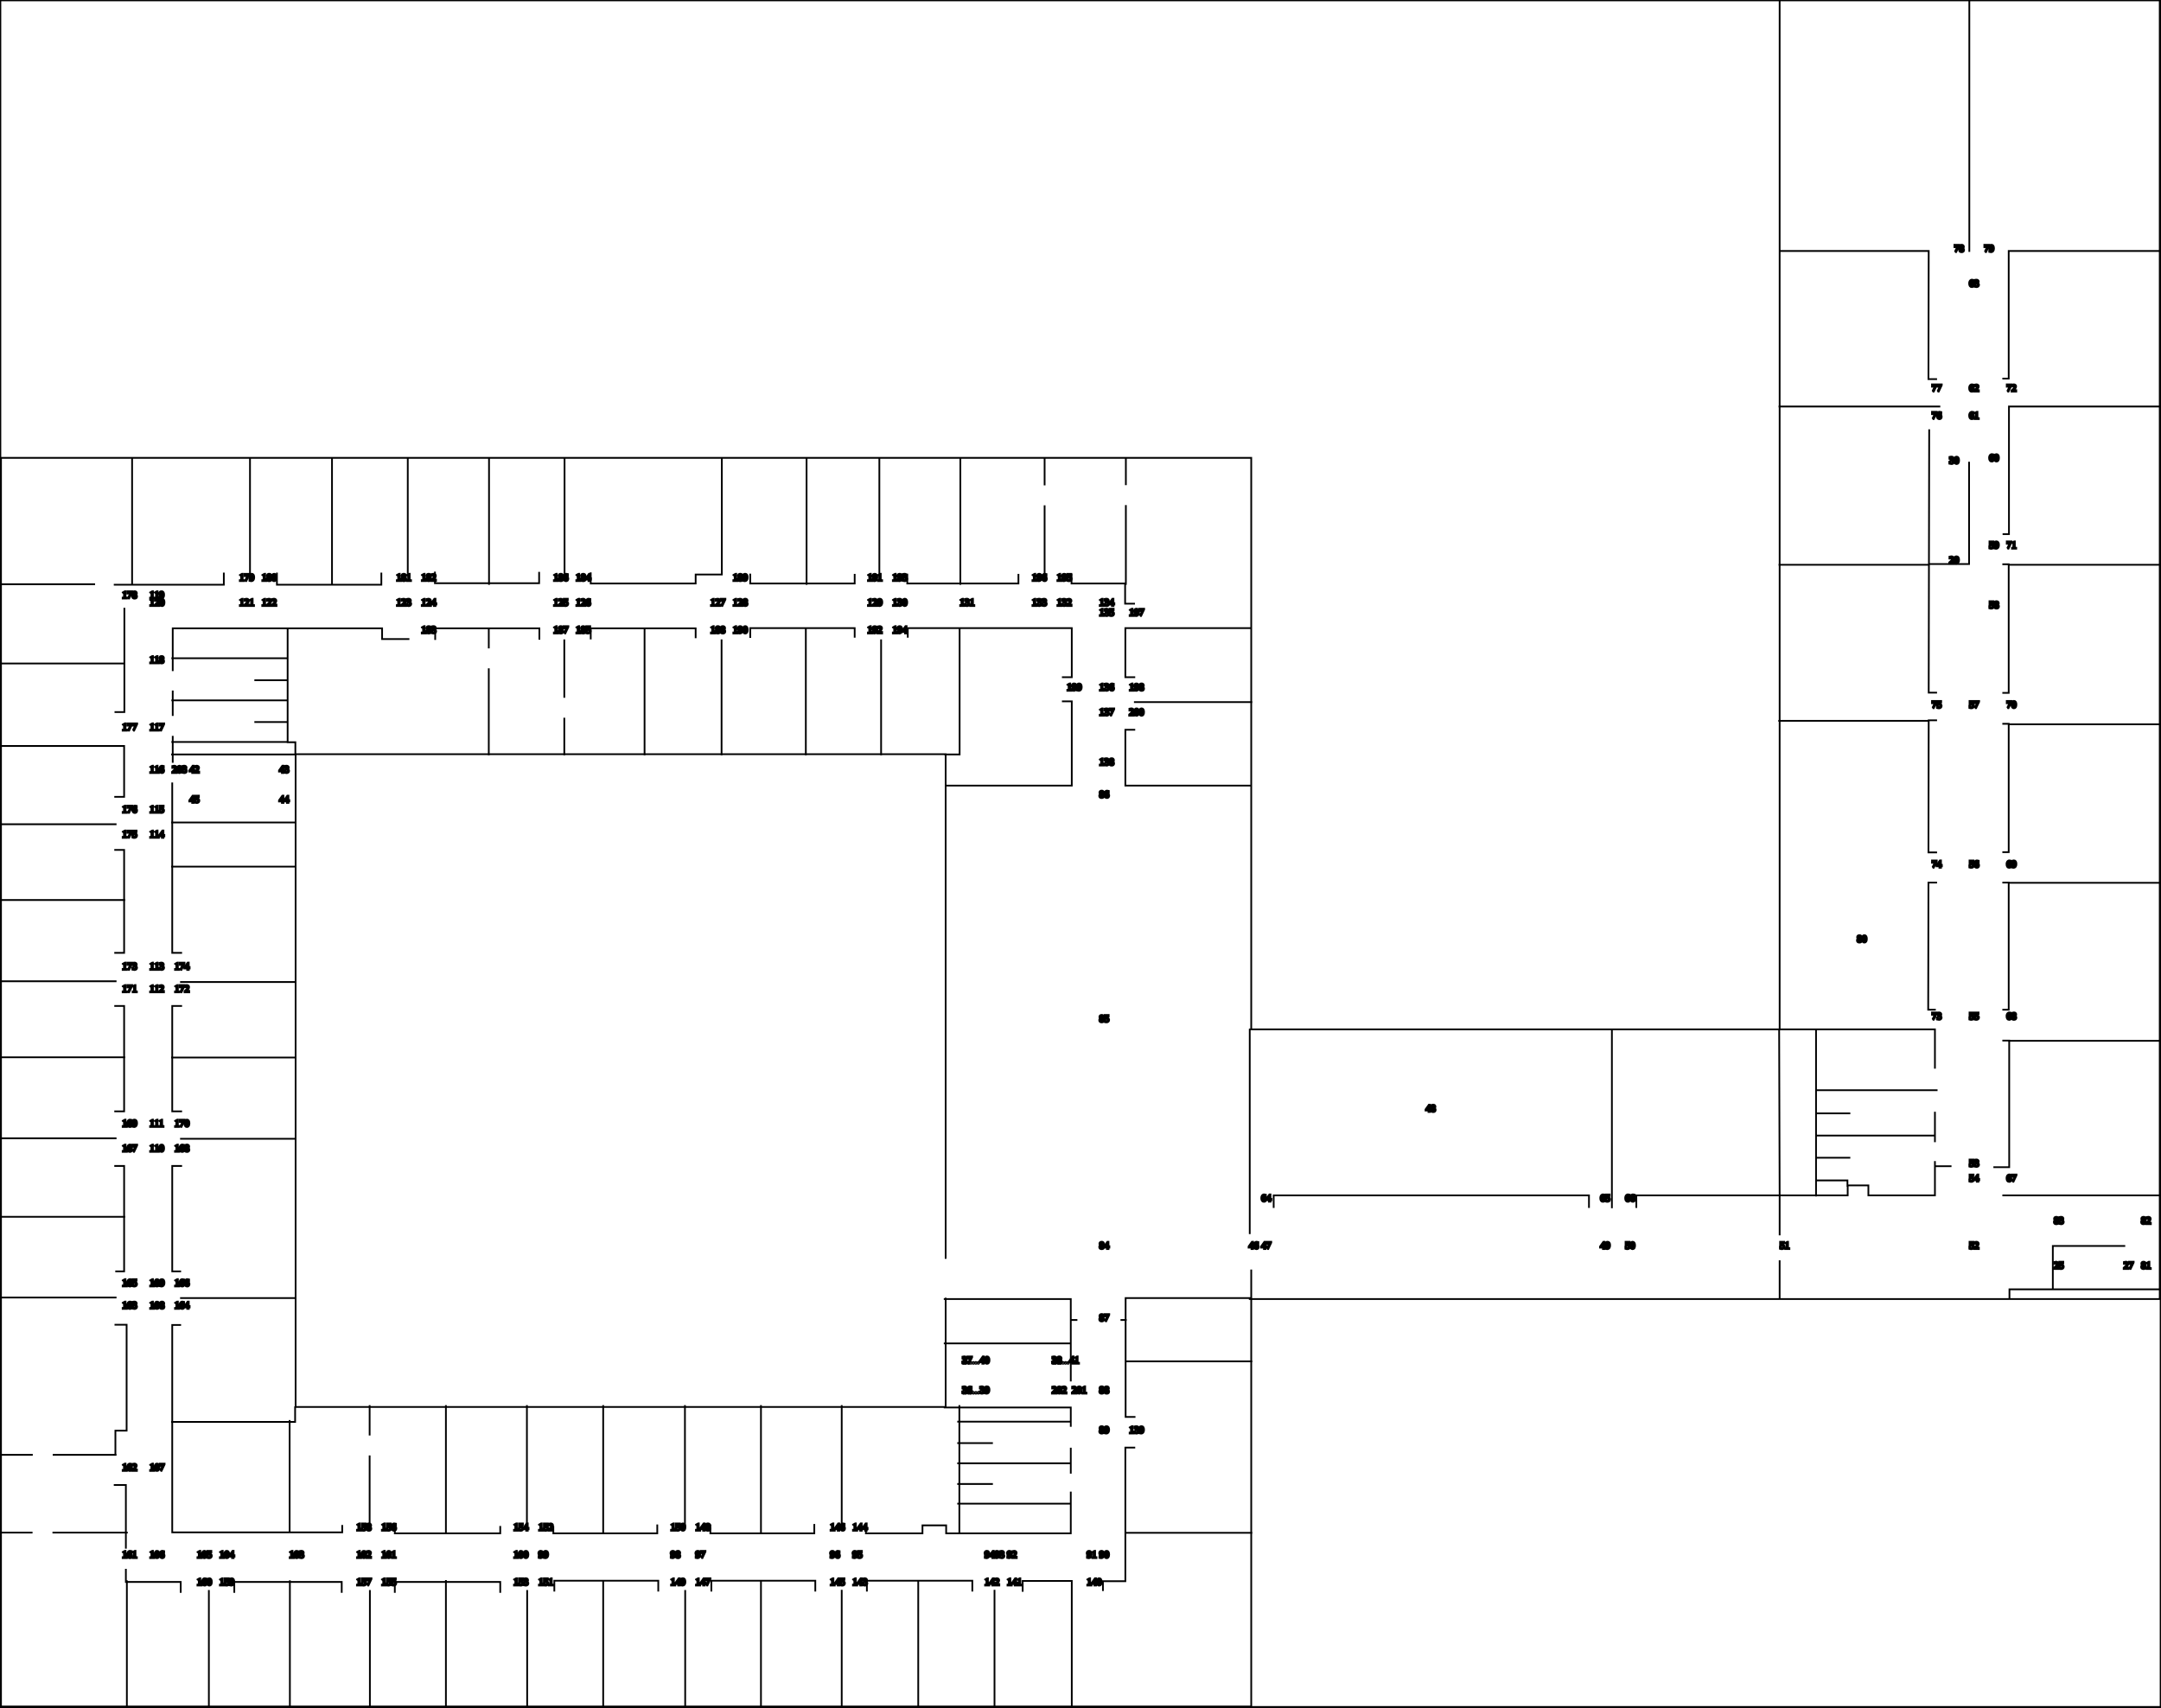
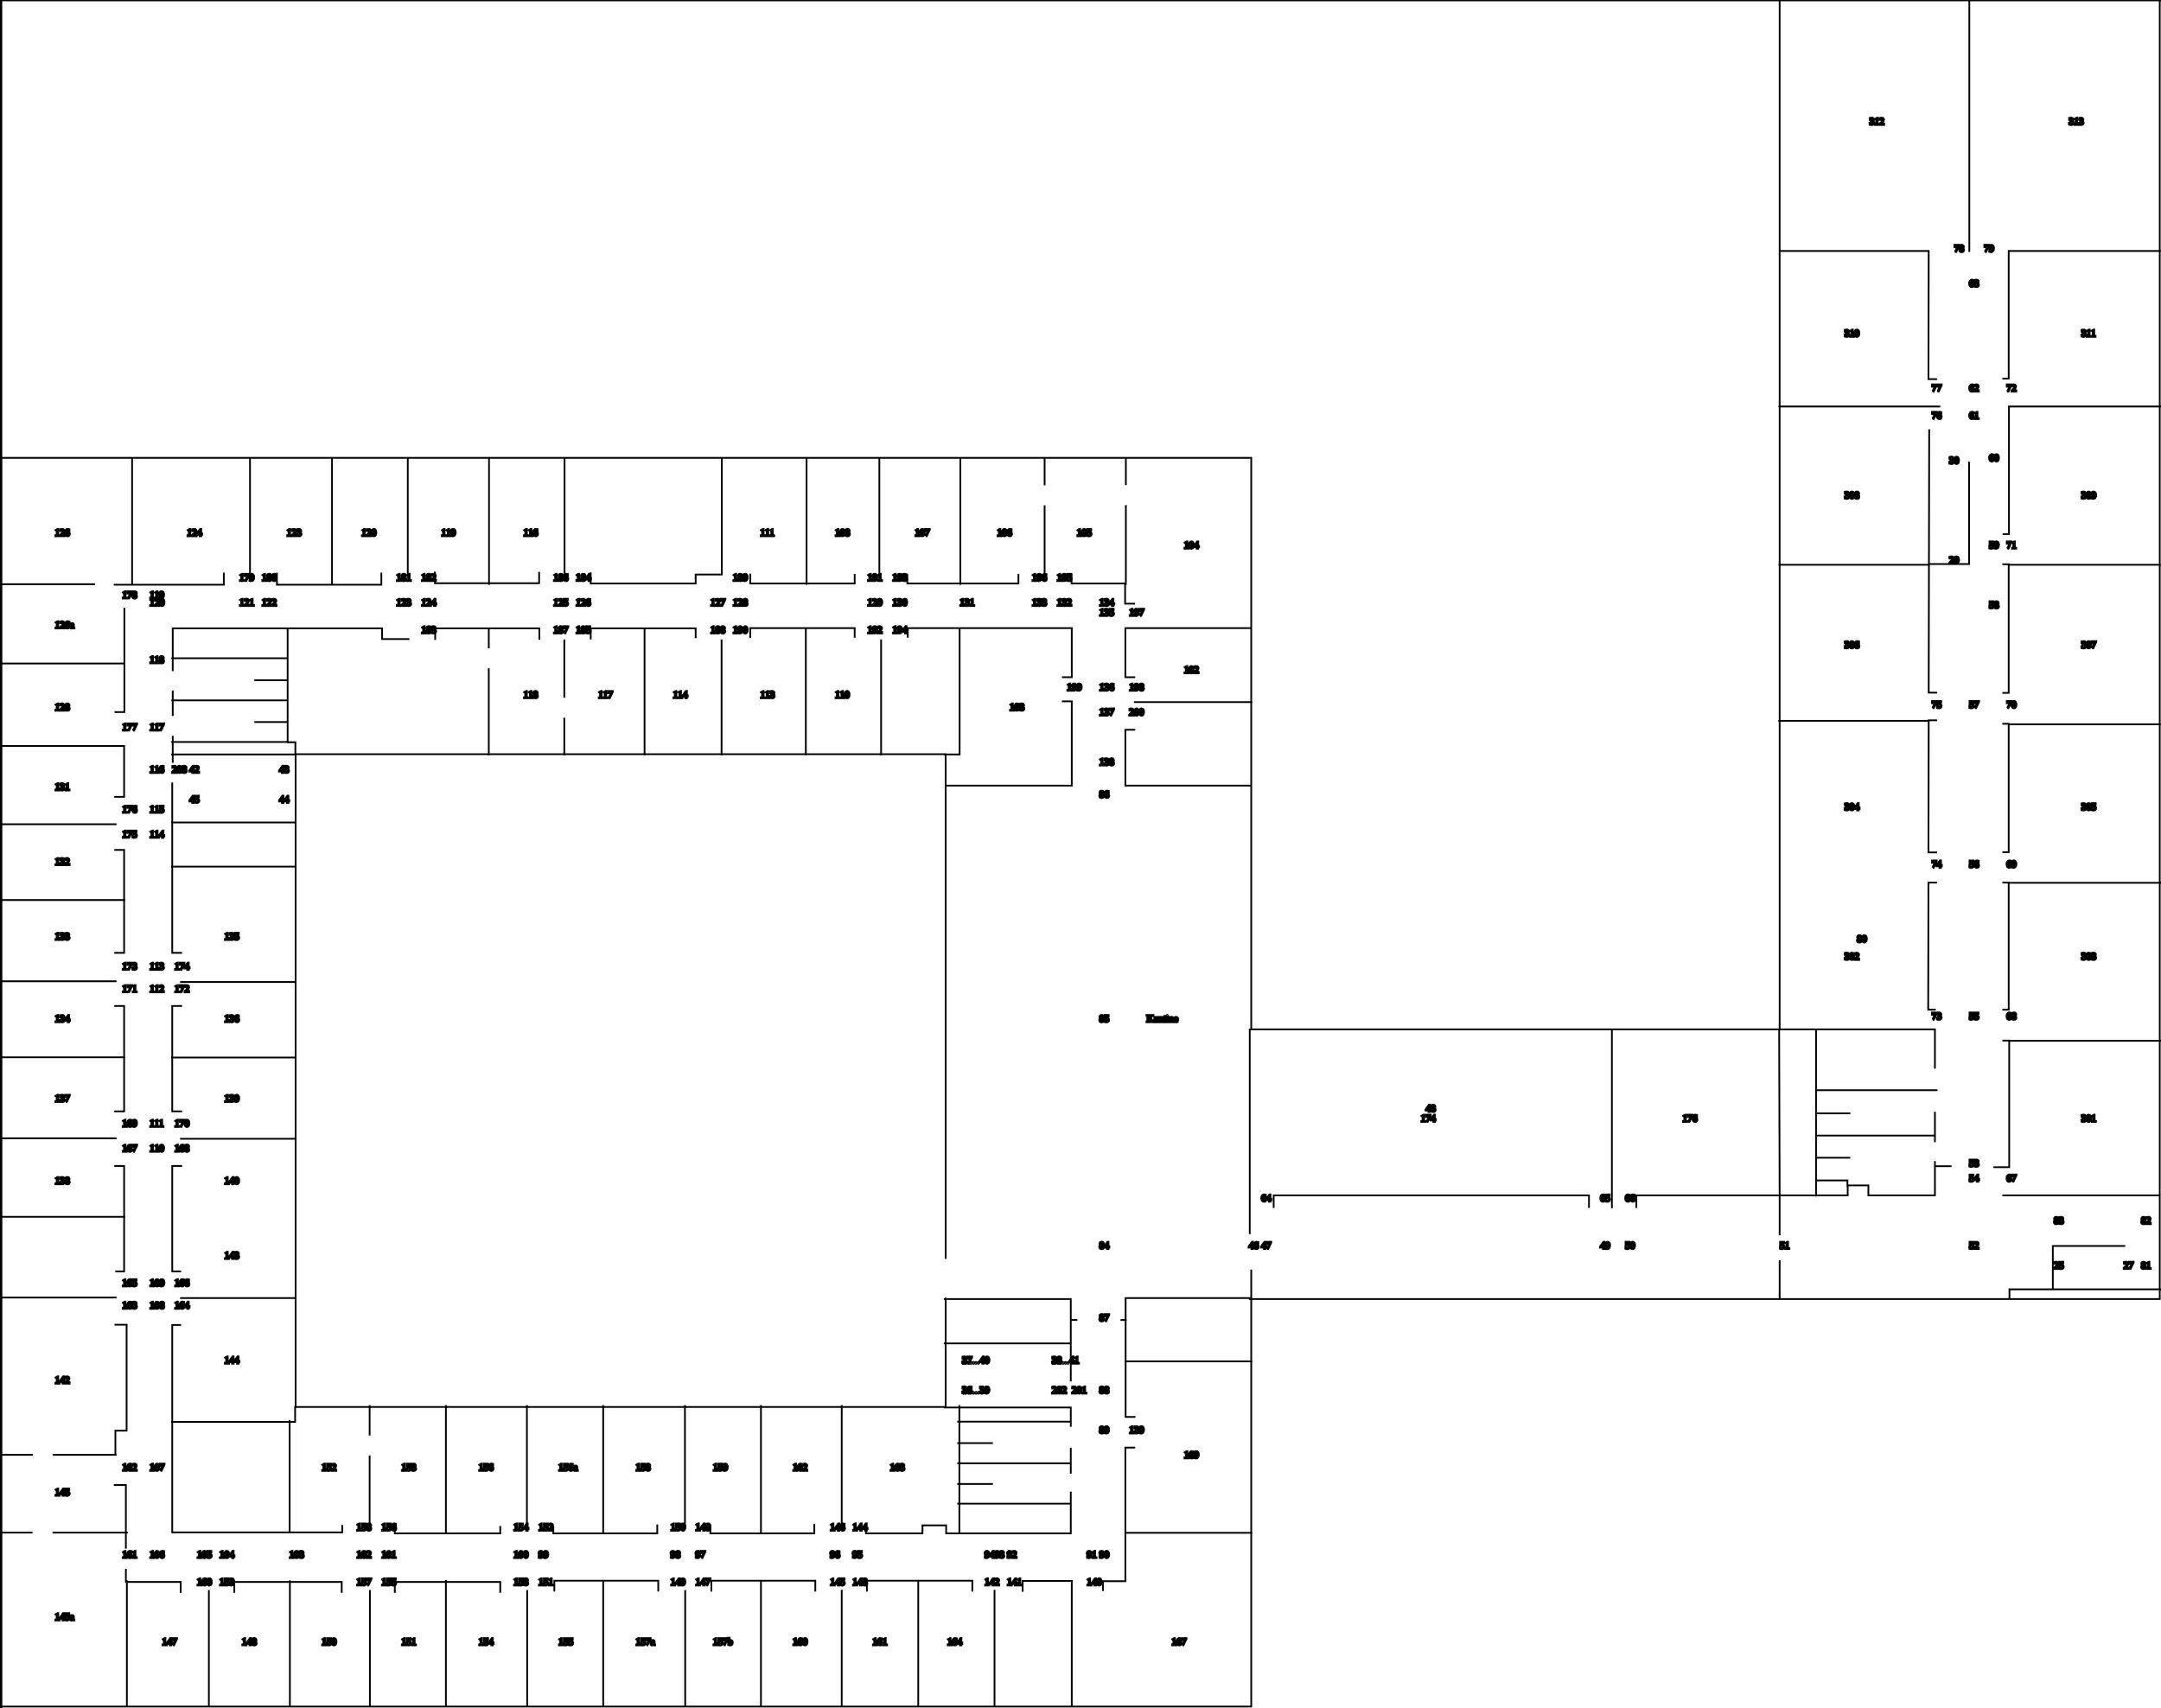
<svg xmlns="http://www.w3.org/2000/svg" width="100%" height="100%" viewBox="0 0 867 685" version="1.1" xml:space="preserve" style="fill-rule: evenodd; stroke: #000000; stroke-linecap: square; font-size: 4px; font-weight: lighter; clip-rule: evenodd; stroke-miterlimit: 1.5">
-   <rect width="100%" height="100%" style="fill: #ffffff" />
-   <path d="M501.6,413l212.4,0l0,-413m0,0l152.7,0m-43.1,517.3l0,-17.4l28.7,0m14.4,17.4l-60.5,0l0,3.8m-295.2,-36.8l0,-4.7l126.5,0l0,4.7m19,0l0,-4.7l84.8,0l0,-4l8.3,0l0,4l26.7,0l0,-13.4m0,-8.3l0,-11.5m0,-18l0,-15.4l-62.2,0m62.2,-7.9l-2.7,0l0.1,-51l3.1,0m0,-12.1l-3.1,0l0.1,-53l3,0m0,-136.9l-3.1,0l0.1,-51.4l-59.8,0m62.8,177.2l-3,0l0.2,-105.3m4.1,-9.5l-64.2,0m60,63.2l16.1,0l0,-40.7m0.1,-185.7l0,100.8m76.6,62.4l-60.7,0l0,51.2l-2.2,0m62.8,-113.6l-60.7,0l0,51.2l-2.2,0m0,74.5l2.2,0l0,51.6l-2.2,0m0,12.4l2.2,0l0,51.5l-2.2,0m0,12.2l2.2,0l0,51l-2.2,0m0,12.4l2.4,0l0,50.8l-6,0m3.6,11.3l62.8,0m0,0l0,-479.5m-219.8,413l0,71.3m-145.3,-71.3l0,81.7m212.4,-81.7l0.2,66.6m0,0l0,15.6m14.6,-82.2l0,66.6m-14.6,26.3l0,15.2m-212.6,0l365.1,0l0,-41.5m-152.7,-190.5l59.9,0m32.2,1.4l60.7,0m-60.7,-64l60.7,0m-152.7,0l60,0m32.1,127.6l60.7,0m-60.7,63.4l60.7,0m-137.9,19.8l48.2,0m-48.2,18.2l47.4,0m-47.4,-8.9l13.2,0m-13.2,17.8l13.2,0m-13.2,9.1l12.4,0l0,2.2m-362.2,45.4l50.6,0l0,32.7m-50.6,-14.9l50.6,0m-45.2,31.4l45.2,0m-45.2,16.7l45.2,0m-45.2,-8.1l13.6,0m-13.6,24.3l45.2,0m-45.2,-7.9l13.6,0m-19,-30.7l50.6,0l0,7.4m0,9.1l0,9.7m0,7.9l0,16.4l-50,0l0,-3.2l-9.5,0l0,3.2l-22.7,0l0,-3.4m-20.7,0l0,3.4l-41.7,0l0,-3.2m-21.3,0l0,3.2l-41.7,0l0,-2.6m-21.3,0l0,2.6l-42.3,0l0,-2.6m42.3,26.1l0,-4l-42.3,0l0,4m-21.3,0l0,-4l-43.1,0l0,4m-21.5,0l0,-4l-22,0l0,-4.9m0,-8.8l0,-25.2l-4.5,0m0,-361.2l43.8,0l0,-4.5m21.3,0l0,4.5l41.9,0l0,-4.5m-34.6,163.9l-45.8,0m45.8,62.9l-45.8,0m45.8,63.9l-45.8,0m45.8,-96.5l-49.4,0m49.4,-76.6l-49.4,0m49.4,-17.7l-49.4,0m49.4,-27.3l-49.4,0m49.4,261.9l0,5.9l-49.4,0m284.5,-267.8l0,-45.8m-0.7,-27l0,-45.8m66.3,45.8l0,-26.8m0,-8.7l0,-10.3m-192.6,45.8l0,-45.8m-62.9,45.8l0,-45.8m-63.3,45.8l0,-45.8m189.2,118.6l0,-45.8m-63.1,45.8l0,-14.4m0,-8.7l0,-22.7m96.9,45.8l0,-50.3m55.9,50.3l5.8,0l0,-50.3m-126.4,50.3l0,-50.3m-62.5,50.3l0,-34.2m0,-8.7l0,-7.4m-77.6,50.3l0,-4.9l-3.1,0l0,-45.4m-46.3,11.7l46.3,0m-46.3,16.9l46.3,0m-13,-8.1l13,0m-46.3,24.8l46.3,0m-13,-8l13,0m80.8,-55.4l0,-50.3m-63,50.3l0,-50.3m-80.2,50.3l0,-50.3m326.4,337l0,43.5l-260.8,0l0,-261.9l260.8,0l0,202.1m-55.8,-270.4l0,-50.3m61.7,50.3l0,-50.3m66.4,50.3l0,-31.3m0,-8.7l0,-10.3m3.6,97.7l46.8,0m-50.3,333.3l50.3,0m-50.3,-68.8l50.3,0m-501.6,-280l49.4,0m-49.4,-31.8l37.3,0m-37.3,126.7l49.4,0m-49.4,63.1l49.4,0m-49.4,64l49.4,0m-49.4,126.7l12.2,0m8.7,0l29.5,0m-50.3,-31.2l12.2,0m8.7,0l24.9,0m-45.8,-127l45.8,0m-45.8,63.9l45.8,0m-45.8,-126.9l45.8,0m-45.8,-63l45.8,0m4.5,303.7l0,50.3m65.4,-50.3l0,50.3m-32.5,-46.4l0,46.4m64.6,-46.4l0,46.4m63.1,-46.4l0,46.4m63.4,-46.4l0,46.4m227.1,-175l0,175l-501.6,0l0,-501l501.6,0l0,228.9m-164.3,225.6l0,46.4m61.3,-46.4l0,46.4m-14.1,-120.5l0,50.6m-206,19.6l0,50.3m63.1,-50.3l0,50.3m-125.8,-114.5l0,44.6m32.1,-50.6l0,11.5m0,8.7l0,27.8m63.1,-48l0,48m63.4,-48l0,48m62.9,-48l0,48m-158.8,-48l0,50.6m63.1,-50.6l0,50.6m63.3,-50.6l0,50.6m0,19.6l0,50.3m63.1,-50.3l0,50.3m-322.1,-101.1l0,-9.5l4.5,0l0,-42.5l-4.5,0m217.8,106.7l0,-4l-41.7,0l0,4m104.7,0l0,-4l-41.7,0l0,4m104.7,0l0,-4l-42.3,0l0,4m82.2,46.4l0,-50.3l-19.7,0l0,4m-273,-26.1l0,2.6l-68.2,0l0,-83.2l3.2,0m0,-21.5l-3.2,0l0,-42.3l3.6,0m-26.1,42.3l3.2,0l0,-42.3l-3.6,0m26.5,-21.9l-3.6,0l0,-42.3l3.6,0m-26.5,42.3l3.6,0l0,-42.3l-3.6,0m26.5,-21.3l-3.6,0l0,-68m-22.9,68l3.6,0l0,-41.3l-3.6,0m0,-21.3l3.6,0l0,-20.4l-49.4,0m45.9,-13.6l3.6,0l0,-41.5m19.4,61.5l0,-10.1m0,-8.7l0,-9.5m0,-8.5l0,-16.8l84,0l0,4.3l10.6,0m10.7,0l0,-4.3l41.8,0l0,4.2m-41.9,-26.6l0,4.3l41.8,0l0,-4.2m20.7,26.4l0,-4.1l42.1,0l0,3.6m-42.1,-25.7l0,4.1l42.1,0l0,-3.6l10.5,0l0,-46.8m212.2,131.5l-50.3,0l0,-22.4l3.6,0m0,-21.1l-3.6,0l0,-19.7l50.3,0m-200.8,3.6l0,-3.6l41.9,0l0,3.5m-41.9,-25l0,3.6l41.9,0l0,-3.5m21.1,-0.1l0,3.6l44.6,0l0,-3.5m21.3,-0.1l0,3.6l21.5,0l0,8.1l3.6,0m-12.5,395.8l0,-3.6l9,0l0,-53.6l3.6,0m46.8,-60l-50.3,0l0,47.7l3.6,0m-91,-313l0,-3.5l65.8,0l0,19.7l-3.6,0m0,9.7l3.6,0l0,33.8l-50.6,0m403.2,152.7l-6,0m-344.7,61.7l-1.8,0m21.6,0l-1.8,0" style="fill: none; stroke: #000000; stroke-width: 0.7px" />
+   <rect x="0.4" y="0" width="105%" height="105.6%" style="fill: #ffffff" />
+   <path d="M 501.6 413 l 212.4 0 l 0 -413 m 0 0 l 152.7 0 m -43.1 517.3 l 0 -17.4 l 28.7 0 m 14.4 17.4 l -60.5 0 l 0 3.8 m -295.2 -36.8 l 0 -4.7 l 126.5 0 l 0 4.7 m 19 0 l 0 -4.7 l 84.8 0 l 0 -4 l 8.3 0 l 0 4 l 26.7 0 l 0 -13.4 m 0 -8.3 l 0 -11.5 m 0 -18 l 0 -15.4 l -62.2 0 m 62.2 -7.9 l -2.7 0 l 0.1 -51 l 3.1 0 m 0 -12.1 l -3.1 0 l 0.1 -53 l 3 0 m 0 -136.9 l -3.1 0 l 0.1 -51.4 l -59.8 0 m 62.8 177.2 l -3 0 l 0.2 -105.3 m 4.1 -9.5 l -64.2 0 m 60 63.2 l 16.1 0 l 0 -40.7 m 0.1 -185.7 l 0 100.8 m 76.6 62.4 l -60.7 0 l 0 51.2 l -2.2 0 m 62.8 -113.6 l -60.7 0 l 0 51.2 l -2.2 0 m 0 74.5 l 2.2 0 l 0 51.6 l -2.2 0 m 0 12.4 l 2.2 0 l 0 51.5 l -2.2 0 m 0 12.2 l 2.2 0 l 0 51 l -2.2 0 m 0 12.4 l 2.4 0 l 0 50.8 l -6 0 m 3.6 11.3 l 62.8 0 m 0 0 l 0 -479.5 m -219.8 413 l 0 71.3 m -145.3 -71.3 l 0 81.7 m 212.4 -81.7 l 0.2 66.6 m 0 0 l 0 15.6 m 14.6 -82.2 l 0 66.6 m -14.6 26.3 l 0 15.2 m -212.6 0 l 365.1 0 l 0 -41.5 m -152.7 -190.5 l 59.9 0 m 32.2 1.4 l 60.7 0 m -60.7 -64 l 60.7 0 m -152.7 0 l 60 0 m 32.1 127.6 l 60.7 0 m -60.7 63.4 l 60.7 0 m -137.9 19.8 l 48.2 0 m -48.2 18.2 l 47.4 0 m -47.4 -8.9 l 13.2 0 m -13.2 17.8 l 13.2 0 m -13.2 9.1 l 12.4 0 l 0 2.2 m -362.2 45.4 l 50.6 0 l 0 32.7 m -50.6 -14.9 l 50.6 0 m -45.2 31.4 l 45.2 0 m -45.2 16.7 l 45.2 0 m -45.2 -8.1 l 13.6 0 m -13.6 24.3 l 45.2 0 m -45.2 -7.9 l 13.6 0 m -19 -30.7 l 50.6 0 l 0 7.4 m 0 9.1 l 0 9.7 m 0 7.9 l 0 16.4 l -50 0 l 0 -3.2 l -9.5 0 l 0 3.2 l -22.7 0 l 0 -3.4 m -20.7 0 l 0 3.4 l -41.7 0 l 0 -3.2 m -21.3 0 l 0 3.2 l -41.7 0 l 0 -2.6 m -21.3 0 l 0 2.6 l -42.3 0 l 0 -2.6 m 42.3 26.1 l 0 -4 l -42.3 0 l 0 4 m -21.3 0 l 0 -4 l -43.1 0 l 0 4 m -21.5 0 l 0 -4 l -22 0 l 0 -4.9 m 0 -8.8 l 0 -25.2 l -4.5 0 m 0 -361.2 l 43.8 0 l 0 -4.5 m 21.3 0 l 0 4.5 l 41.9 0 l 0 -4.5 m -34.6 163.9 l -45.8 0 m 45.8 62.9 l -45.8 0 m 45.8 63.9 l -45.8 0 m 45.8 -96.5 l -49.4 0 m 49.4 -76.6 l -49.4 0 m 49.4 -17.7 l -49.4 0 m 49.4 -27.3 l -49.4 0 m 49.4 261.9 l 0 5.9 l -49.4 0 m 284.5 -267.8 l 0 -45.8 m -0.7 -27 l 0 -45.8 m 66.3 45.8 l 0 -26.8 m 0 -8.7 l 0 -10.3 m -192.6 45.8 l 0 -45.8 m -62.9 45.8 l 0 -45.8 m -63.3 45.8 l 0 -45.8 m 189.2 118.6 l 0 -45.8 m -63.1 45.8 l 0 -14.4 m 0 -8.7 l 0 -22.7 m 96.9 45.8 l 0 -50.3 m 55.9 50.3 l 5.8 0 l 0 -50.3 m -126.4 50.3 l 0 -50.3 m -62.5 50.3 l 0 -34.2 m 0 -8.7 l 0 -7.4 m -77.6 50.3 l 0 -4.9 l -3.1 0 l 0 -45.4 m -46.3 11.7 l 46.3 0 m -46.3 16.9 l 46.3 0 m -13 -8.1 l 13 0 m -46.3 24.8 l 46.3 0 m -13 -8 l 13 0 m 80.8 -55.4 l 0 -50.3 m -63 50.3 l 0 -50.3 m -80.2 50.3 l 0 -50.3 m 326.4 337 l 0 43.5 l -260.8 0 l 0 -261.9 l 260.8 0 l 0 202.1 m -55.8 -270.4 l 0 -50.3 m 61.7 50.3 l 0 -50.3 m 66.4 50.3 l 0 -31.3 m 0 -8.7 l 0 -10.3 m 3.6 97.7 l 46.8 0 m -50.3 333.3 l 50.3 0 m -50.3 -68.8 l 50.3 0 m -501.6 -280 l 49.4 0 m -49.4 -31.8 l 37.3 0 m -37.3 126.7 l 49.4 0 m -49.4 63.1 l 49.4 0 m -49.4 64 l 49.4 0 m -49.4 126.7 l 12.2 0 m 8.7 0 l 29.5 0 m -50.3 -31.2 l 12.2 0 m 8.7 0 l 24.9 0 m -45.8 -127 l 45.8 0 m -45.8 63.9 l 45.8 0 m -45.8 -126.9 l 45.8 0 m -45.8 -63 l 45.8 0 m 4.5 303.7 l 0 50.3 m 65.4 -50.3 l 0 50.3 m -32.5 -46.4 l 0 46.4 m 64.6 -46.4 l 0 46.4 m 63.1 -46.4 l 0 46.4 m 63.4 -46.4 l 0 46.4 m 227.1 -175 l 0 175 l -501.6 0 l 0 -501 l 501.6 0 l 0 228.9 m -164.3 225.6 l 0 46.4 m 61.3 -46.4 l 0 46.4 m -14.1 -120.5 l 0 50.6 m -206 19.6 l 0 50.3 m 63.1 -50.3 l 0 50.3 m -125.8 -114.5 l 0 44.6 m 32.1 -50.6 l 0 11.5 m 0 8.7 l 0 27.8 m 63.1 -48 l 0 48 m 63.4 -48 l 0 48 m 62.9 -48 l 0 48 m -158.8 -48 l 0 50.6 m 63.1 -50.6 l 0 50.6 m 63.3 -50.6 l 0 50.6 m 0 19.6 l 0 50.3 m 63.1 -50.3 l 0 50.3 m -322.1 -101.1 l 0 -9.5 l 4.5 0 l 0 -42.5 l -4.5 0 m 217.8 106.7 l 0 -4 l -41.7 0 l 0 4 m 104.7 0 l 0 -4 l -41.7 0 l 0 4 m 104.7 0 l 0 -4 l -42.3 0 l 0 4 m 82.2 46.4 l 0 -50.3 l -19.7 0 l 0 4 m -273 -26.1 l 0 2.6 l -68.2 0 l 0 -83.2 l 3.2 0 m 0 -21.5 l -3.2 0 l 0 -42.3 l 3.6 0 m -26.1 42.3 l 3.2 0 l 0 -42.3 l -3.6 0 m 26.5 -21.9 l -3.6 0 l 0 -42.3 l 3.6 0 m -26.5 42.3 l 3.6 0 l 0 -42.3 l -3.6 0 m 26.5 -21.3 l -3.6 0 l 0 -68 m -22.9 68 l 3.6 0 l 0 -41.3 l -3.6 0 m 0 -21.3 l 3.6 0 l 0 -20.4 l -49.4 0 m 45.9 -13.6 l 3.6 0 l 0 -41.5 m 19.4 61.5 l 0 -10.1 m 0 -8.7 l 0 -9.5 m 0 -8.5 l 0 -16.8 l 84 0 l 0 4.3 l 10.6 0 m 10.7 0 l 0 -4.3 l 41.8 0 l 0 4.2 m -41.9 -26.6 l 0 4.3 l 41.8 0 l 0 -4.2 m 20.7 26.4 l 0 -4.1 l 42.1 0 l 0 3.6 m -42.1 -25.7 l 0 4.1 l 42.1 0 l 0 -3.6 l 10.5 0 l 0 -46.8 m 212.2 131.5 l -50.3 0 l 0 -22.4 l 3.6 0 m 0 -21.1 l -3.6 0 l 0 -19.7 l 50.3 0 m -200.8 3.6 l 0 -3.6 l 41.9 0 l 0 3.5 m -41.9 -25 l 0 3.6 l 41.9 0 l 0 -3.5 m 21.1 -0.1 l 0 3.6 l 44.6 0 l 0 -3.5 m 21.3 -0.1 l 0 3.6 l 21.5 0 l 0 8.1 l 3.6 0 m -12.5 395.8 l 0 -3.6 l 9 0 l 0 -53.6 l 3.6 0 m 46.8 -60 l -50.3 0 l 0 47.7 l 3.6 0 m -91 -313 l 0 -3.5 l 65.8 0 l 0 19.7 l -3.6 0 m 0 9.7 l 3.6 0 l 0 33.8 l -50.6 0 m 403.2 152.7 l -6 0 m -344.7 61.7 l -1.8 0 m 21.6 0 l -1.8 0" style="fill: none; stroke: #000000; stroke-width: 0.7px" />
  <text x="501" y="501">46</text>
  <text x="506" y="501">47</text>
  <text x="572" y="446">48</text>
  <text x="642" y="501">49</text>
  <text x="652" y="501">50</text>
  <text x="714" y="501">51</text>
  <text x="790" y="501">52</text>
  <text x="790" y="468">53</text>
  <text x="790" y="474">54</text>
  <text x="790" y="409">55</text>
  <text x="790" y="348">56</text>
  <text x="790" y="284">57</text>
  <text x="798" y="244">58</text>
  <text x="798" y="220">59</text>
  <text x="798" y="185">60</text>
  <text x="790" y="168">61</text>
  <text x="790" y="157">62</text>
  <text x="790" y="115">63</text>
  <text x="506" y="482">64</text>
  <text x="642" y="482">65</text>
  <text x="652" y="482">66</text>
  <text x="805" y="474">67</text>
  <text x="805" y="409">68</text>
  <text x="805" y="348">69</text>
  <text x="805" y="284">70</text>
  <text x="805" y="220">71</text>
  <text x="805" y="157">72</text>
  <text x="775" y="409">73</text>
  <text x="775" y="348">74</text>
  <text x="775" y="284">75</text>
  <text x="775" y="168">76</text>
  <text x="775" y="157">77</text>
  <text x="784" y="101">78</text>
  <text x="796" y="101">79</text>
  <text x="745" y="378">80</text>
  <text x="824" y="509">25</text>
  <text x="852" y="509">27</text>
  <text x="859" y="509">81</text>
  <text x="859" y="491">82</text>
  <text x="824" y="491">83</text>
  <text x="782" y="226">29</text>
  <text x="782" y="186">30</text>
  <text x="441" y="501">84</text>
  <text x="441" y="410">85</text>
  <text x="441" y="320">86</text>
  <text x="441" y="530">87</text>
  <text x="441" y="559">88</text>
  <text x="441" y="575">89</text>
  <text x="441" y="625">90</text>
  <text x="436" y="625">91</text>
  <text x="404" y="625">92</text>
  <text x="399" y="625">93</text>
  <text x="395" y="625">94</text>
  <text x="342" y="625">95</text>
  <text x="333" y="625">96</text>
  <text x="279" y="625">97</text>
  <text x="269" y="625">98</text>
  <text x="216" y="625">99</text>
  <text x="206" y="625">100</text>
  <text x="153" y="625">101</text>
  <text x="143" y="625">102</text>
  <text x="116" y="625">103</text>
  <text x="88" y="625">104</text>
  <text x="79" y="625">105</text>
  <text x="60" y="625">106</text>
  <text x="60" y="590">107</text>
  <text x="60" y="525">108</text>
  <text x="60" y="516">109</text>
  <text x="60" y="462">110</text>
  <text x="60" y="452">111</text>
  <text x="60" y="398">112</text>
  <text x="60" y="389">113</text>
  <text x="60" y="336">114</text>
  <text x="60" y="326">115</text>
  <text x="60" y="310">116</text>
  <text x="60" y="293">117</text>
  <text x="60" y="266">118</text>
  <text x="60" y="240">119</text>
  <text x="60" y="243">120</text>
  <text x="96" y="243">121</text>
  <text x="105" y="243">122</text>
  <text x="159" y="243">123</text>
  <text x="169" y="243">124</text>
  <text x="222" y="243">125</text>
  <text x="231" y="243">126</text>
  <text x="285" y="243">127</text>
  <text x="294" y="243">128</text>
  <text x="348" y="243">129</text>
  <text x="358" y="243">130</text>
  <text x="385" y="243">131</text>
  <text x="424" y="243">132</text>
  <text x="414" y="243">133</text>
  <text x="441" y="243">134</text>
  <text x="441" y="247">135</text>
  <text x="441" y="277">136</text>
  <text x="441" y="287">137</text>
  <text x="441" y="307">138</text>
  <text x="453" y="575">139</text>
  <text x="436" y="636">140</text>
  <text x="404" y="636">141</text>
  <text x="395" y="636">142</text>
  <text x="342" y="636">143</text>
  <text x="342" y="614">144</text>
  <text x="333" y="636">145</text>
  <text x="333" y="614">146</text>
  <text x="279" y="636">147</text>
  <text x="279" y="614">148</text>
  <text x="269" y="636">149</text>
  <text x="269" y="614">150</text>
  <text x="216" y="636">151</text>
  <text x="216" y="614">152</text>
  <text x="206" y="636">153</text>
  <text x="206" y="614">154</text>
  <text x="153" y="636">155</text>
  <text x="153" y="614">156</text>
  <text x="143" y="636">157</text>
  <text x="143" y="614">158</text>
  <text x="88" y="636">159</text>
  <text x="79" y="636">160</text>
  <text x="49" y="625">161</text>
  <text x="49" y="590">162</text>
  <text x="49" y="525">163</text>
  <text x="70" y="525">164</text>
  <text x="49" y="516">165</text>
  <text x="70" y="516">166</text>
  <text x="49" y="462">167</text>
  <text x="70" y="462">168</text>
  <text x="49" y="452">169</text>
  <text x="70" y="452">170</text>
  <text x="49" y="398">171</text>
  <text x="70" y="398">172</text>
  <text x="49" y="389">173</text>
  <text x="70" y="389">174</text>
  <text x="49" y="336">175</text>
  <text x="49" y="326">176</text>
  <text x="49" y="293">177</text>
  <text x="49" y="240">178</text>
  <text x="96" y="233">179</text>
  <text x="105" y="233">180</text>
  <text x="159" y="233">181</text>
  <text x="169" y="233">182</text>
  <text x="169" y="254">183</text>
  <text x="231" y="233">184</text>
  <text x="231" y="254">185</text>
  <text x="222" y="233">186</text>
  <text x="222" y="254">187</text>
  <text x="285" y="254">188</text>
  <text x="294" y="233">189</text>
  <text x="294" y="254">190</text>
  <text x="348" y="233">191</text>
  <text x="348" y="254">192</text>
  <text x="358" y="233">193</text>
  <text x="358" y="254">194</text>
  <text x="424" y="233">195</text>
  <text x="414" y="233">196</text>
  <text x="453" y="247">197</text>
  <text x="453" y="277">198</text>
  <text x="428" y="277">199</text>
  <text x="453" y="287">200</text>
  <text x="430" y="559">201</text>
  <text x="422" y="559">202</text>
  <text x="386" y="559">36</text>
  <text x="386" y="547">37</text>
  <text x="422" y="547">38</text>
  <text x="386" y="559">.......39</text>
  <text x="386" y="547">.......40</text>
  <text x="422" y="547">.......41</text>
  <text x="69" y="310">203</text>
  <text x="76" y="310">42</text>
  <text x="112" y="310">43</text>
  <text x="112" y="322">44</text>
  <text x="76" y="322">45</text>
+   <text x="460" y="410">Kantine</text>
+   <text x="835" y="450">301</text>
+   <text x="835" y="385">303</text>
+   <text x="835" y="325">305</text>
+   <text x="835" y="260">307</text>
+   <text x="835" y="200">309</text>
+   <text x="835" y="135">311</text>
+   <text x="740" y="385">302</text>
+   <text x="740" y="325">304</text>
+   <text x="740" y="260">306</text>
+   <text x="740" y="200">308</text>
+   <text x="740" y="135">310</text>
+   <text x="750" y="50">312</text>
+   <text x="830" y="50">313</text>
+   <text x="675" y="450">176</text>
+   <text x="570" y="450">174</text>
+   <text x="475" y="270">102</text>
+   <text x="405" y="285">103</text>
+   <text x="475" y="220">104</text>
+   <text x="432" y="215">105</text>
+   <text x="400" y="215">106</text>
+   <text x="367" y="215">107</text>
+   <text x="335" y="215">108</text>
+   <text x="305" y="215">111</text>
+   <text x="335" y="280">110</text>
+   <text x="305" y="280">113</text>
+   <text x="270" y="280">114</text>
+   <text x="210" y="215">116</text>
+   <text x="240" y="280">117</text>
+   <text x="210" y="280">118</text>
+   <text x="177" y="215">119</text>
+   <text x="145" y="215">120</text>
+   <text x="115" y="215">123</text>
+   <text x="75" y="215">124</text>
+   <text x="22" y="215">126</text>
+   <text x="22" y="252">126a</text>
+   <text x="22" y="285">128</text>
+   <text x="22" y="317">131</text>
+   <text x="22" y="347">132</text>
+   <text x="22" y="377">133</text>
+   <text x="22" y="410">134</text>
+   <text x="90" y="377">135</text>
+   <text x="90" y="410">136</text>
+   <text x="22" y="442">137</text>
+   <text x="90" y="442">139</text>
+   <text x="22" y="475">138</text>
+   <text x="90" y="475">140</text>
+   <text x="90" y="505">143</text>
+   <text x="90" y="547">144</text>
+   <text x="22" y="555">142</text>
+   <text x="22" y="600">145</text>
+   <text x="22" y="650">145a</text>
+   <text x="65" y="660">147</text>
+   <text x="97" y="660">148</text>
+   <text x="129" y="660">150</text>
+   <text x="161" y="660">151</text>
+   <text x="192" y="660">154</text>
+   <text x="224" y="660">155</text>
+   <text x="255" y="660">157a</text>
+   <text x="286" y="660">157b</text>
+   <text x="318" y="660">160</text>
+   <text x="350" y="660">161</text>
+   <text x="380" y="660">164</text>
+   <text x="470" y="660">167</text>
+   <text x="475" y="585">169</text>
+   <text x="129" y="590">152</text>
+   <text x="161" y="590">153</text>
+   <text x="192" y="590">156</text>
+   <text x="224" y="590">156a</text>
+   <text x="255" y="590">158</text>
+   <text x="286" y="590">159</text>
+   <text x="318" y="590">162</text>
+   <text x="357" y="590">163</text>
</svg>
